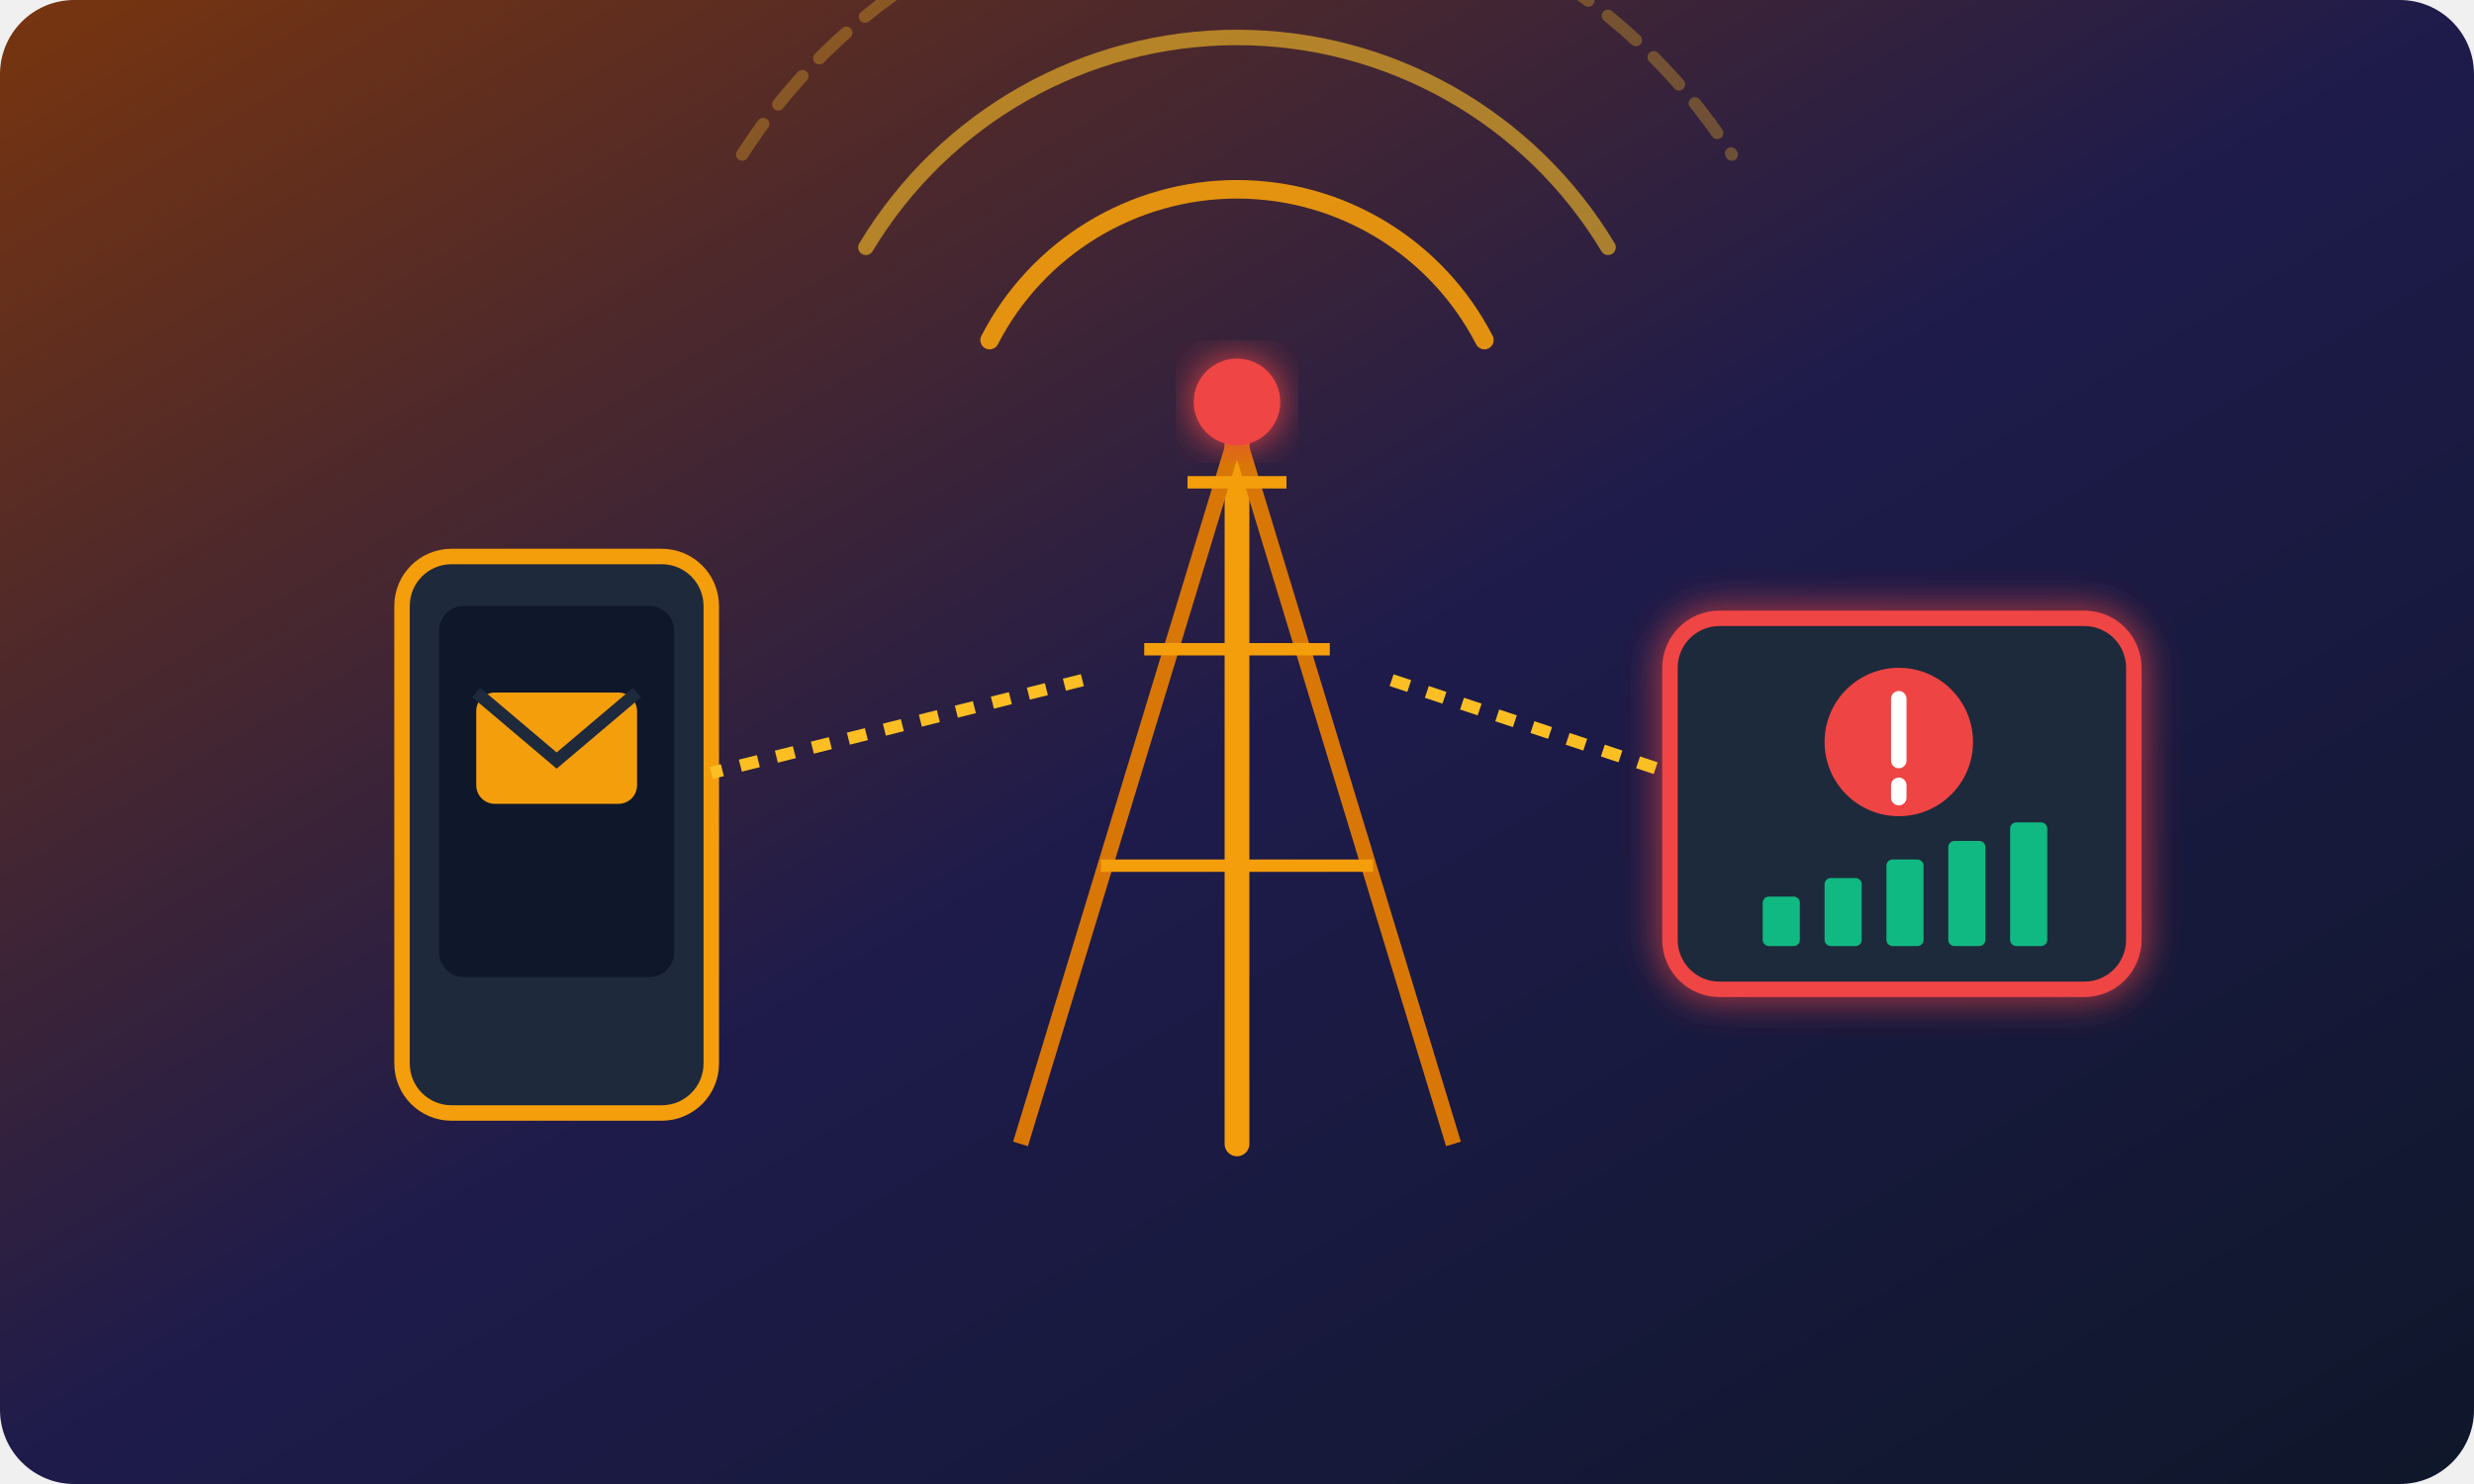
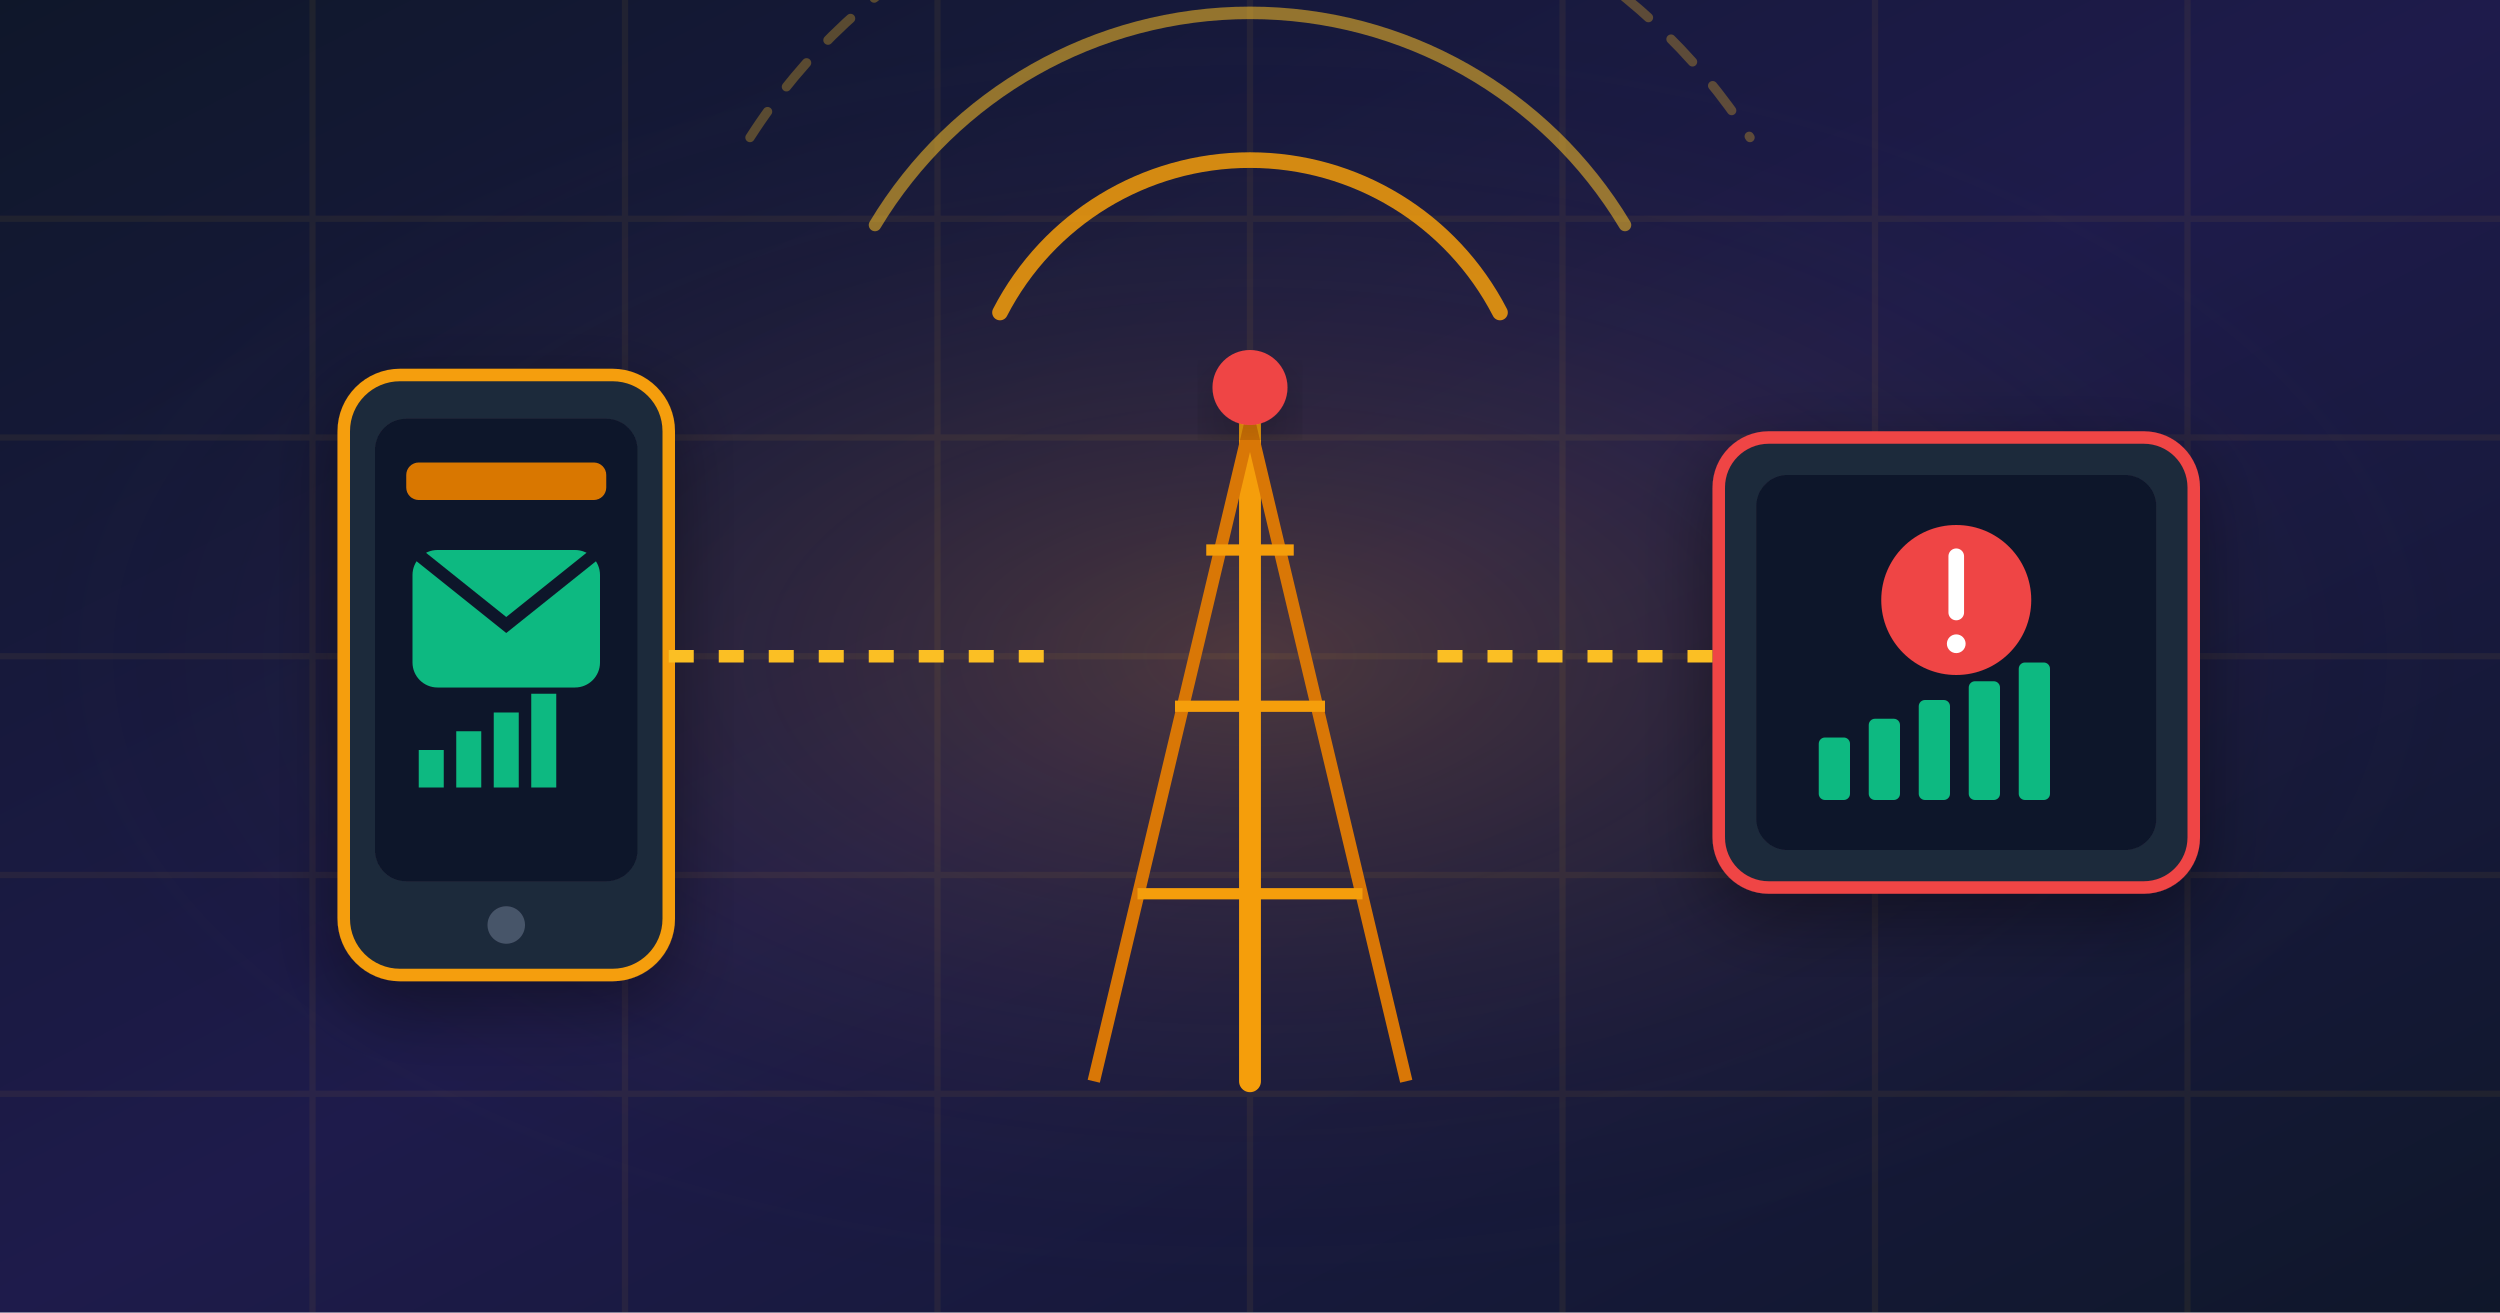
- <svg xmlns="http://www.w3.org/2000/svg" viewBox="0 0 400 240" width="100%" height="100%">
+ <svg xmlns="http://www.w3.org/2000/svg" viewBox="0 0 400 210" width="100%" height="100%">
  <defs>
    <linearGradient id="bgGradSms" x1="0%" y1="0%" x2="100%" y2="100%">
-       <stop offset="0%" stop-color="#78350f" />
+       <stop offset="0%" stop-color="#0f172a" />
      <stop offset="50%" stop-color="#1e1b4b" />
      <stop offset="100%" stop-color="#0f172a" />
    </linearGradient>
-     <filter id="glowSms" x="-20%" y="-20%" width="140%" height="140%">
-       <feGaussianBlur stdDeviation="3" result="blur" />
-       <feComposite in="SourceGraphic" in2="blur" operator="over" />
+     <radialGradient id="glowSms" cx="50%" cy="50%" r="50%">
+       <stop offset="0%" stop-color="#f59e0b" stop-opacity="0.22" />
+       <stop offset="100%" stop-color="#0f172a" stop-opacity="0" />
+     </radialGradient>
+     <filter id="shadowSms" x="-20%" y="-20%" width="140%" height="140%">
+       <feDropShadow dx="0" dy="4" stdDeviation="6" flood-color="#000000" flood-opacity="0.4" />
    </filter>
  </defs>
-   <rect width="400" height="240" rx="12" fill="url(#bgGradSms)" />
-   <path d="M 160 55 A 45 45 0 0 1 240 55" fill="none" stroke="#f59e0b" stroke-width="3" stroke-linecap="round" opacity="0.9" />
-   <path d="M 140 40 A 70 70 0 0 1 260 40" fill="none" stroke="#fbbf24" stroke-width="2.5" stroke-linecap="round" opacity="0.6" />
-   <path d="M 120 25 A 95 95 0 0 1 280 25" fill="none" stroke="#fbbf24" stroke-width="2" stroke-linecap="round" stroke-dasharray="6,4" opacity="0.3" />
-   <line x1="200" y1="185" x2="200" y2="70" stroke="#f59e0b" stroke-width="4" stroke-linecap="round" />
-   <line x1="165" y1="185" x2="200" y2="70" stroke="#d97706" stroke-width="2.5" />
-   <line x1="235" y1="185" x2="200" y2="70" stroke="#d97706" stroke-width="2.5" />
-   <line x1="178" y1="140" x2="222" y2="140" stroke="#f59e0b" stroke-width="2" />
-   <line x1="185" y1="105" x2="215" y2="105" stroke="#f59e0b" stroke-width="2" />
-   <line x1="192" y1="78" x2="208" y2="78" stroke="#f59e0b" stroke-width="2" />
-   <circle cx="200" cy="65" r="7" fill="#ef4444" filter="url(#glowSms)" />
-   <rect x="65" y="90" width="50" height="90" rx="8" fill="#1e293b" stroke="#f59e0b" stroke-width="2.5" />
-   <rect x="71" y="98" width="38" height="60" fill="#0f172a" rx="4" />
-   <rect x="77" y="112" width="26" height="18" rx="3" fill="#f59e0b" />
-   <path d="M 77 112 L 90 123 L 103 112" stroke="#1e293b" stroke-width="2" fill="none" />
-   <rect x="270" y="100" width="75" height="60" rx="8" fill="#1e293b" stroke="#ef4444" stroke-width="2.5" filter="url(#glowSms)" />
-   <circle cx="307" cy="120" r="12" fill="#ef4444" />
-   <path d="M 307 113 L 307 123 M 307 127 L 307 129" stroke="#ffffff" stroke-width="2.5" stroke-linecap="round" />
-   <rect x="285" y="145" width="6" height="8" rx="1" fill="#10b981" />
-   <rect x="295" y="142" width="6" height="11" rx="1" fill="#10b981" />
-   <rect x="305" y="139" width="6" height="14" rx="1" fill="#10b981" />
-   <rect x="315" y="136" width="6" height="17" rx="1" fill="#10b981" />
-   <rect x="325" y="133" width="6" height="20" rx="1" fill="#10b981" />
-   <path d="M 175 110 L 115 125" stroke="#fbbf24" stroke-width="2" stroke-dasharray="3,3" />
-   <path d="M 225 110 L 270 125" stroke="#fbbf24" stroke-width="2" stroke-dasharray="3,3" />
+   <rect width="400" height="210" fill="url(#bgGradSms)" />
+   <rect width="400" height="210" fill="url(#glowSms)" />
+   <g opacity="0.06" stroke="#fbbf24" stroke-width="1">
+     <path d="M 0 35 H 400 M 0 70 H 400 M 0 105 H 400 M 0 140 H 400 M 0 175 H 400" />
+     <path d="M 50 0 V 210 M 100 0 V 210 M 150 0 V 210 M 200 0 V 210 M 250 0 V 210 M 300 0 V 210 M 350 0 V 210" />
+   </g>
+   <path d="M 160 50 A 45 45 0 0 1 240 50" fill="none" stroke="#f59e0b" stroke-width="2.5" stroke-linecap="round" opacity="0.85" />
+   <path d="M 140 36 A 70 70 0 0 1 260 36" fill="none" stroke="#fbbf24" stroke-width="2" stroke-linecap="round" opacity="0.55" />
+   <path d="M 120 22 A 95 95 0 0 1 280 22" fill="none" stroke="#fbbf24" stroke-width="1.5" stroke-linecap="round" stroke-dasharray="5,5" opacity="0.3" />
+   <g transform="translate(170, 48)">
+     <line x1="30" y1="125" x2="30" y2="20" stroke="#f59e0b" stroke-width="3.5" stroke-linecap="round" />
+     <line x1="5" y1="125" x2="30" y2="20" stroke="#d97706" stroke-width="2" />
+     <line x1="55" y1="125" x2="30" y2="20" stroke="#d97706" stroke-width="2" />
+     <line x1="12" y1="95" x2="48" y2="95" stroke="#f59e0b" stroke-width="1.8" />
+     <line x1="18" y1="65" x2="42" y2="65" stroke="#f59e0b" stroke-width="1.8" />
+     <line x1="23" y1="40" x2="37" y2="40" stroke="#f59e0b" stroke-width="1.8" />
+     <circle cx="30" cy="14" r="6" fill="#ef4444" filter="url(#shadowSms)" />
+   </g>
+   <g transform="translate(55, 60)" filter="url(#shadowSms)">
+     <rect x="0" y="0" width="52" height="96" rx="9" fill="#1e293b" stroke="#f59e0b" stroke-width="2" />
+     <rect x="5" y="7" width="42" height="74" rx="5" fill="#0f172a" />
+     <rect x="10" y="14" width="32" height="6" rx="2" fill="#d97706" />
+     <g transform="translate(11, 28)">
+       <rect x="0" y="0" width="30" height="22" rx="4" fill="#10b981" />
+       <path d="M 0 0 L 15 12 L 30 0" stroke="#0f172a" stroke-width="2" fill="none" />
+     </g>
+     <rect x="12" y="60" width="4" height="6" fill="#10b981" />
+     <rect x="18" y="57" width="4" height="9" fill="#10b981" />
+     <rect x="24" y="54" width="4" height="12" fill="#10b981" />
+     <rect x="30" y="51" width="4" height="15" fill="#10b981" />
+     <circle cx="26" cy="88" r="3" fill="#475569" />
+   </g>
+   <g transform="translate(275, 70)" filter="url(#shadowSms)">
+     <rect x="0" y="0" width="76" height="72" rx="8" fill="#1e293b" stroke="#ef4444" stroke-width="2" />
+     <rect x="6" y="6" width="64" height="60" rx="5" fill="#0f172a" />
+     <circle cx="38" cy="26" r="12" fill="#ef4444" />
+     <line x1="38" y1="19" x2="38" y2="28" stroke="#ffffff" stroke-width="2.5" stroke-linecap="round" />
+     <circle cx="38" cy="33" r="1.5" fill="#ffffff" />
+     <rect x="16" y="48" width="5" height="10" rx="1" fill="#10b981" />
+     <rect x="24" y="45" width="5" height="13" rx="1" fill="#10b981" />
+     <rect x="32" y="42" width="5" height="16" rx="1" fill="#10b981" />
+     <rect x="40" y="39" width="5" height="19" rx="1" fill="#10b981" />
+     <rect x="48" y="36" width="5" height="22" rx="1" fill="#10b981" />
+   </g>
+   <line x1="107" y1="105" x2="170" y2="105" stroke="#fbbf24" stroke-width="2" stroke-dasharray="4,4" />
+   <line x1="230" y1="105" x2="275" y2="105" stroke="#fbbf24" stroke-width="2" stroke-dasharray="4,4" />
</svg>
